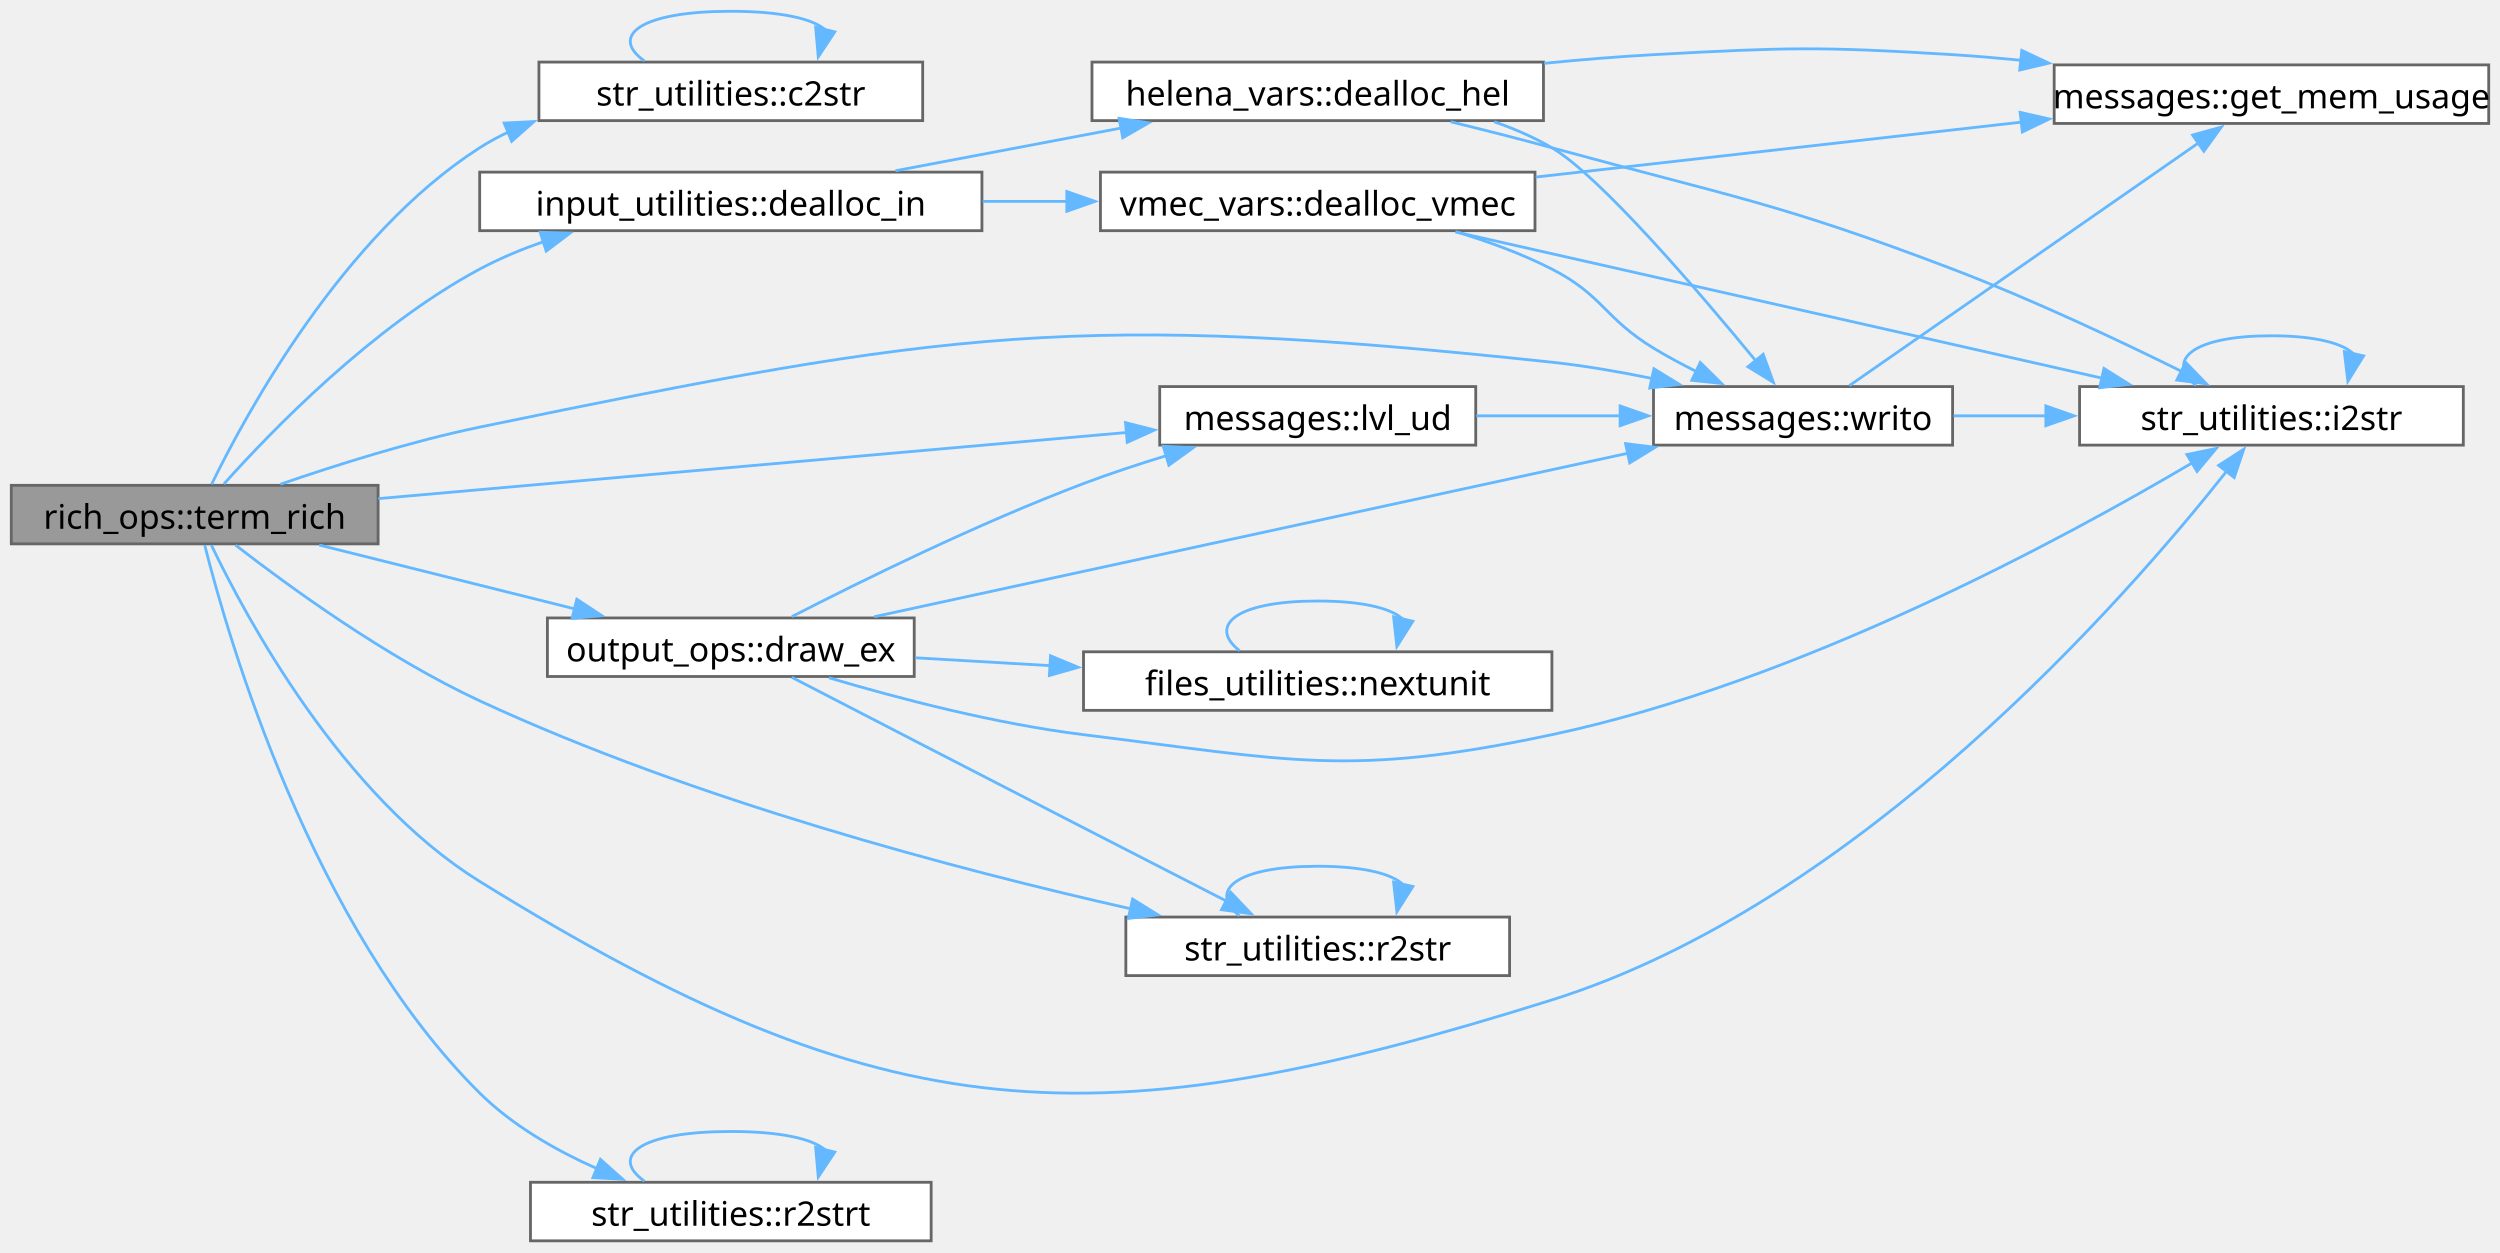
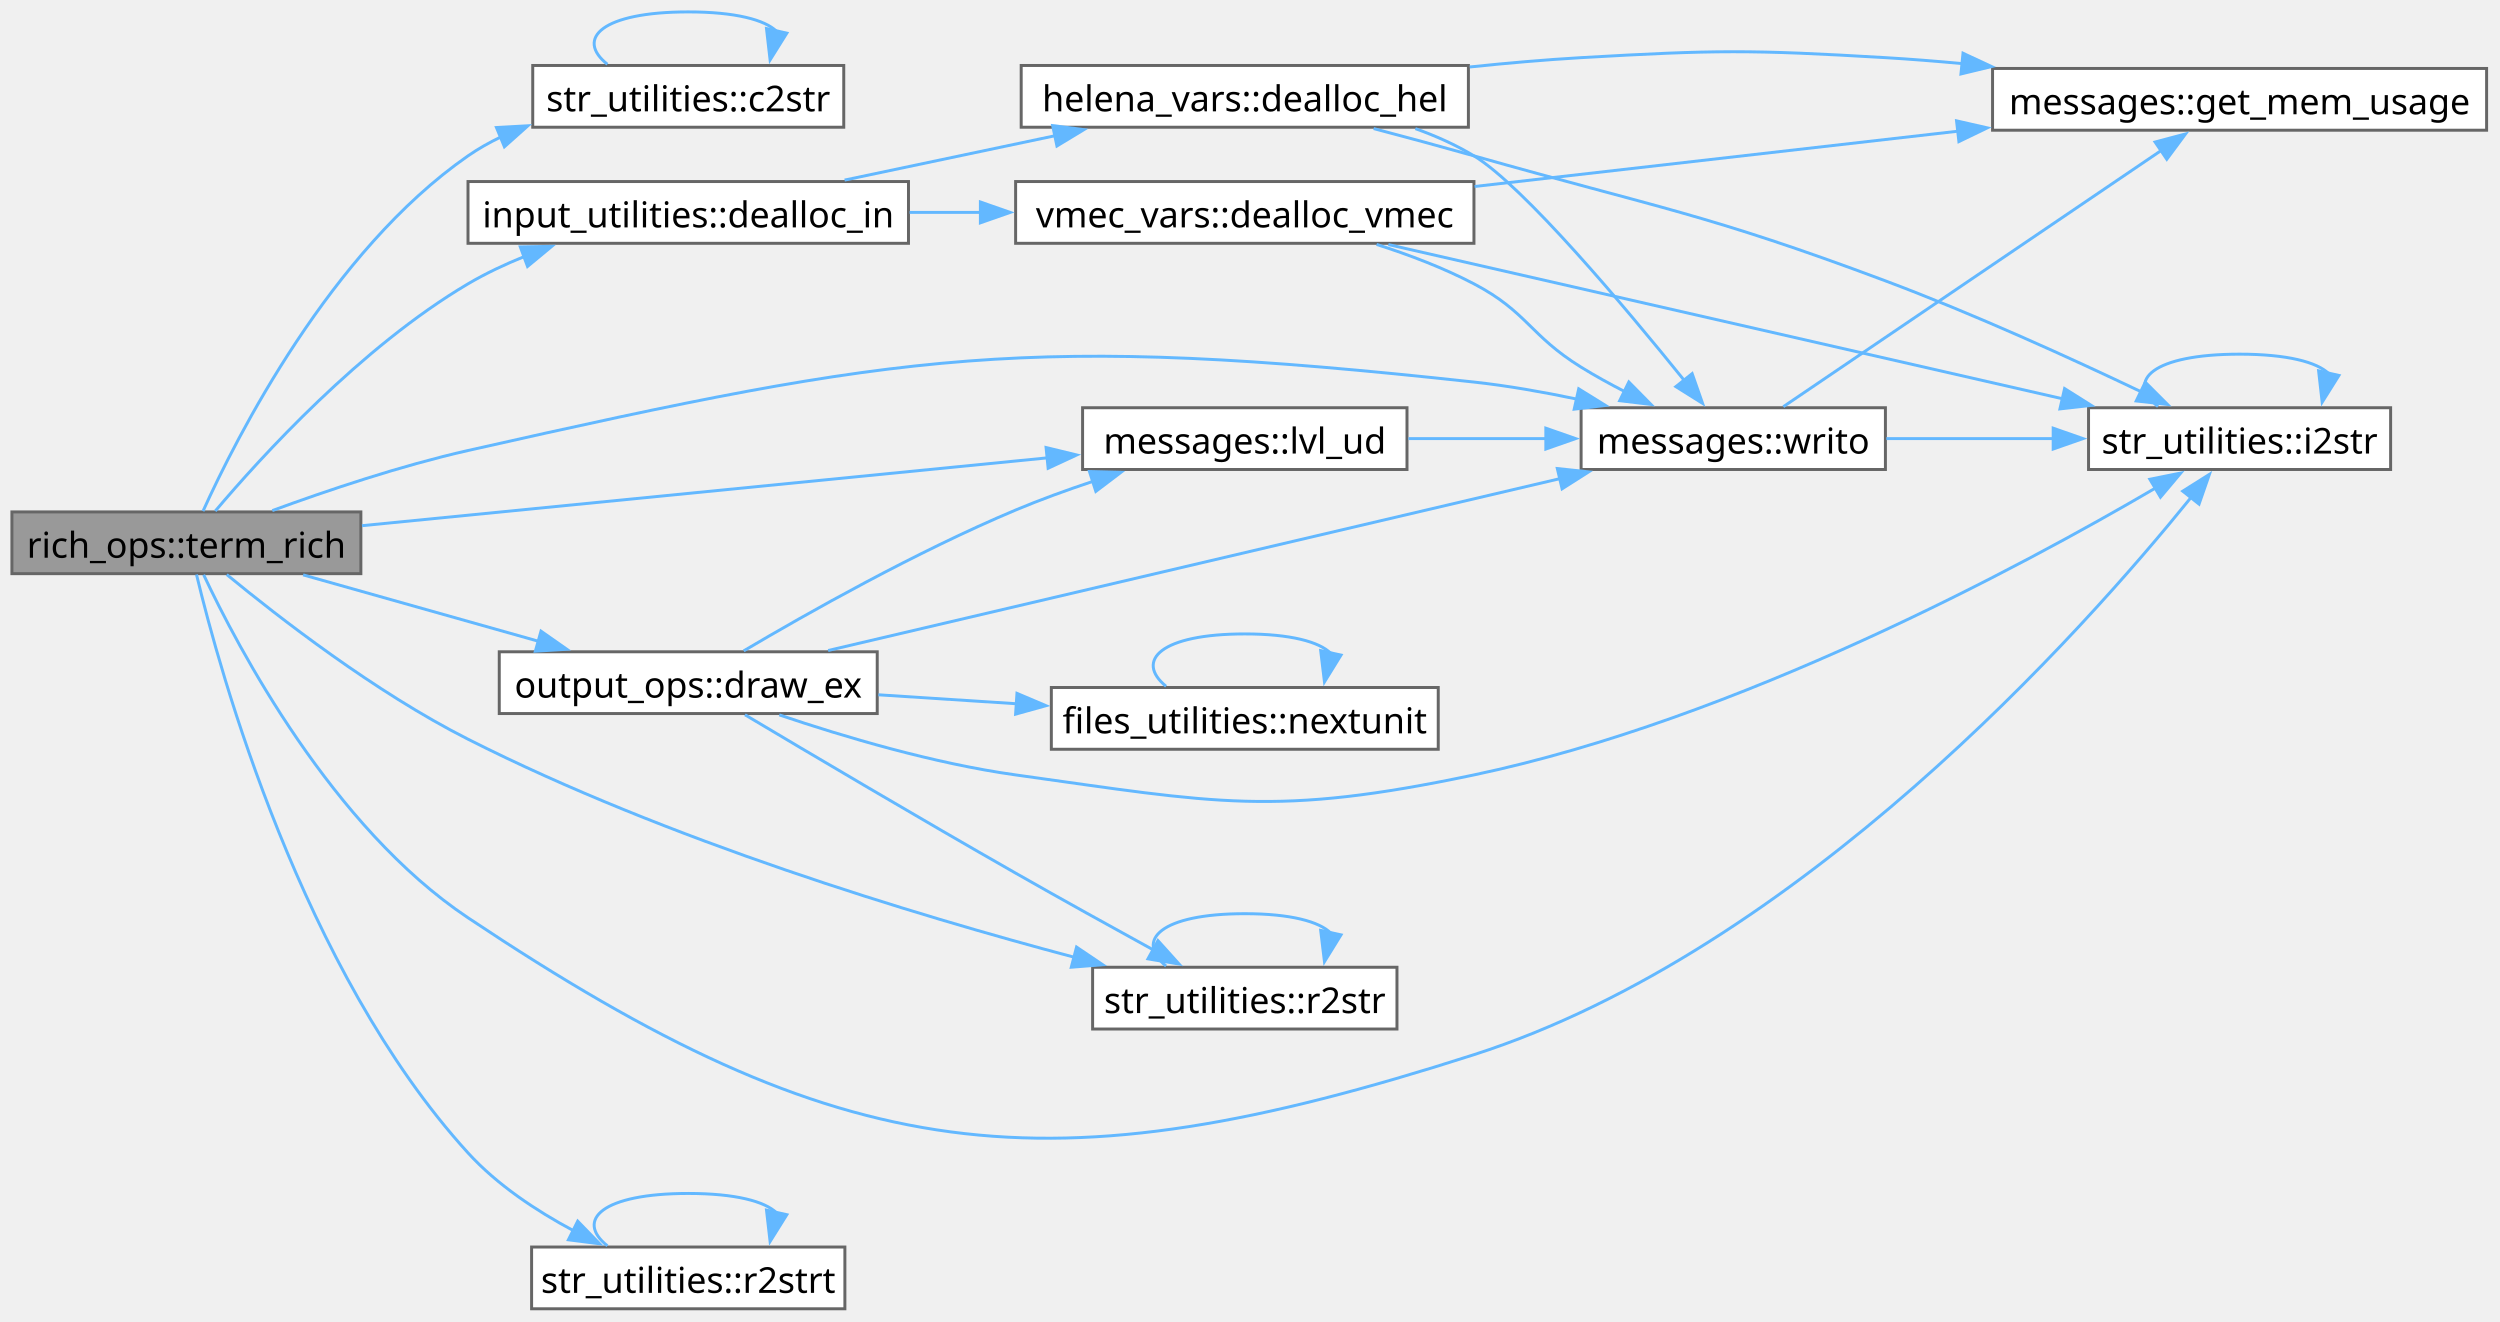
- <svg xmlns="http://www.w3.org/2000/svg" xmlns:xlink="http://www.w3.org/1999/xlink" width="886pt" height="444pt" viewBox="0.00 0.00 886.00 444.00">
+ <svg xmlns="http://www.w3.org/2000/svg" xmlns:xlink="http://www.w3.org/1999/xlink" width="840pt" height="444pt" viewBox="0.00 0.00 840.00 444.00">
  <g id="graph0" class="graph" transform="scale(1 1) rotate(0) translate(4 439.75)">
    <g id="Node000001" class="node">
      <g id="a_Node000001">
        <a xlink:title="Terminate the Richardson extrapolation system.">
-           <polygon fill="#999999" stroke="#666666" points="130,-267.75 0,-267.75 0,-247 130,-247 130,-267.75" />
-           <text xml:space="preserve" text-anchor="middle" x="65" y="-252.35" font-family="Ubuntu Mono" font-size="12.00">rich_ops::term_rich</text>
+           <polygon fill="#999999" stroke="#666666" points="117.25,-267.75 0,-267.75 0,-247 117.25,-247 117.25,-267.75" />
+           <text xml:space="preserve" text-anchor="middle" x="58.62" y="-252.35" font-family="Ubuntu Mono" font-size="12.00">rich_ops::term_rich</text>
        </a>
      </g>
    </g>
    <g id="Node000002" class="node">
      <g id="a_Node000002">
        <a xlink:href="namespacestr__utilities.html#a308e943e5e244e3e0f852f2ecb3e3183" target="_top" xlink:title="Convert a complex (double) to string.">
-           <polygon fill="white" stroke="#666666" points="323,-417.75 187,-417.75 187,-397 323,-397 323,-417.75" />
-           <text xml:space="preserve" text-anchor="middle" x="255" y="-402.35" font-family="Ubuntu Mono" font-size="12.00">str_utilities::c2str</text>
+           <polygon fill="white" stroke="#666666" points="279.5,-417.75 175,-417.75 175,-397 279.5,-397 279.5,-417.75" />
+           <text xml:space="preserve" text-anchor="middle" x="227.25" y="-402.35" font-family="Ubuntu Mono" font-size="12.00">str_utilities::c2str</text>
        </a>
      </g>
    </g>
    <g id="edge1_Node000001_Node000002" class="edge">
      <g id="a_edge1_Node000001_Node000002">
        <a xlink:title=" ">
-           <path fill="none" stroke="#63b8ff" d="M71,-268.15C83.3,-293.35 117.55,-356.37 166,-387.38 169.27,-389.47 172.72,-391.34 176.3,-393.02" />
-           <polygon fill="#63b8ff" stroke="#63b8ff" points="174.68,-396.14 185.26,-396.68 177.33,-389.66 174.68,-396.14" />
+           <path fill="none" stroke="#63b8ff" d="M64.21,-268.01C75.49,-292.91 107.1,-355.33 153.25,-387.38 156.69,-389.76 160.41,-391.87 164.27,-393.72" />
+           <polygon fill="#63b8ff" stroke="#63b8ff" points="162.81,-396.9 173.39,-397.49 165.48,-390.43 162.81,-396.9" />
        </a>
      </g>
    </g>
    <g id="Node000003" class="node">
      <g id="a_Node000003">
        <a xlink:href="namespaceinput__utilities.html#aa0cf7578f9c9ab6470f8bb8d025f1daf" target="_top" xlink:title="Cleans up input from equilibrium codes.">
-           <polygon fill="white" stroke="#666666" points="344,-378.75 166,-378.75 166,-358 344,-358 344,-378.75" />
-           <text xml:space="preserve" text-anchor="middle" x="255" y="-363.35" font-family="Ubuntu Mono" font-size="12.00">input_utilities::dealloc_in</text>
+           <polygon fill="white" stroke="#666666" points="301.25,-378.75 153.25,-378.75 153.25,-358 301.25,-358 301.25,-378.75" />
+           <text xml:space="preserve" text-anchor="middle" x="227.25" y="-363.35" font-family="Ubuntu Mono" font-size="12.00">input_utilities::dealloc_in</text>
        </a>
      </g>
    </g>
    <g id="edge3_Node000001_Node000003" class="edge">
      <g id="a_edge3_Node000001_Node000003">
        <a xlink:title=" ">
-           <path fill="none" stroke="#63b8ff" d="M75.34,-268.21C91.8,-286.62 127.85,-323.97 166,-344.38 173.1,-348.17 180.86,-351.41 188.73,-354.16" />
-           <polygon fill="#63b8ff" stroke="#63b8ff" points="187.44,-357.42 198.04,-357.15 189.58,-350.76 187.44,-357.42" />
+           <path fill="none" stroke="#63b8ff" d="M68.33,-268.04C83.67,-286.19 117.33,-323.17 153.25,-344.38 159.21,-347.89 165.74,-350.97 172.38,-353.64" />
+           <polygon fill="#63b8ff" stroke="#63b8ff" points="170.82,-356.79 181.41,-356.98 173.25,-350.22 170.82,-356.79" />
        </a>
      </g>
    </g>
    <g id="Node000006" class="node">
      <g id="a_Node000006">
        <a xlink:href="namespacestr__utilities.html#a0b97e51770725a3e98ed393d26681414" target="_top" xlink:title="Convert an integer to string.">
-           <polygon fill="white" stroke="#666666" points="869,-302.75 733,-302.75 733,-282 869,-282 869,-302.75" />
-           <text xml:space="preserve" text-anchor="middle" x="801" y="-287.35" font-family="Ubuntu Mono" font-size="12.00">str_utilities::i2str</text>
+           <polygon fill="white" stroke="#666666" points="799.25,-302.75 697.75,-302.75 697.75,-282 799.25,-282 799.25,-302.75" />
+           <text xml:space="preserve" text-anchor="middle" x="748.5" y="-287.35" font-family="Ubuntu Mono" font-size="12.00">str_utilities::i2str</text>
        </a>
      </g>
    </g>
    <g id="edge24_Node000001_Node000006" class="edge">
      <g id="a_edge24_Node000001_Node000006">
        <a xlink:title=" ">
-           <path fill="none" stroke="#63b8ff" d="M70.94,-246.5C83.11,-221.09 117.1,-157.66 166,-127.38 310.46,-37.92 383.9,-34.44 546,-85.38 655.24,-119.69 749.72,-228.01 785.12,-272.75" />
-           <polygon fill="#63b8ff" stroke="#63b8ff" points="782.29,-274.81 791.19,-280.55 787.81,-270.51 782.29,-274.81" />
+           <path fill="none" stroke="#63b8ff" d="M64.42,-246.64C75.95,-222.11 107.68,-161.78 153.25,-131.38 279.36,-47.23 346.9,-39.02 491.25,-85.38 600.59,-120.49 696.07,-227.89 732.15,-272.56" />
+           <polygon fill="#63b8ff" stroke="#63b8ff" points="729.4,-274.72 738.36,-280.37 734.88,-270.37 729.4,-274.72" />
        </a>
      </g>
    </g>
    <g id="Node000007" class="node">
      <g id="a_Node000007">
        <a xlink:href="namespacemessages.html#aa4a8d01563e92558e8a0875b075ec54c" target="_top" xlink:title="Write output to file identified by output_i.">
-           <polygon fill="white" stroke="#666666" points="688,-302.75 582,-302.75 582,-282 688,-282 688,-302.75" />
-           <text xml:space="preserve" text-anchor="middle" x="635" y="-287.35" font-family="Ubuntu Mono" font-size="12.00">messages::writo</text>
+           <polygon fill="white" stroke="#666666" points="629.5,-302.75 527.25,-302.75 527.25,-282 629.5,-282 629.5,-302.75" />
+           <text xml:space="preserve" text-anchor="middle" x="578.38" y="-287.35" font-family="Ubuntu Mono" font-size="12.00">messages::writo</text>
        </a>
      </g>
    </g>
    <g id="edge29_Node000001_Node000007" class="edge">
      <g id="a_edge29_Node000001_Node000007">
        <a xlink:title=" ">
-           <path fill="none" stroke="#63b8ff" d="M95.36,-268.13C115.08,-274.93 141.79,-283.37 166,-288.38 331.7,-322.63 377.76,-329.33 546,-311.38 557.66,-310.13 570.04,-307.98 581.73,-305.57" />
-           <polygon fill="#63b8ff" stroke="#63b8ff" points="582.15,-309.06 591.18,-303.52 580.67,-302.22 582.15,-309.06" />
+           <path fill="none" stroke="#63b8ff" d="M87.49,-268.19C105.9,-274.94 130.7,-283.28 153.25,-288.38 300.12,-321.54 341.57,-327.69 491.25,-311.38 502.55,-310.14 514.54,-308.03 525.87,-305.64" />
+           <polygon fill="#63b8ff" stroke="#63b8ff" points="526.45,-309.1 535.45,-303.52 524.93,-302.27 526.45,-309.1" />
        </a>
      </g>
    </g>
    <g id="Node000009" class="node">
      <g id="a_Node000009">
        <a xlink:href="namespaceoutput__ops.html#a50bfbb88cc91805469353c3ff47b3e2e" target="_top" xlink:title="Use external program to draw a plot.">
-           <polygon fill="white" stroke="#666666" points="320,-220.75 190,-220.75 190,-200 320,-200 320,-220.75" />
-           <text xml:space="preserve" text-anchor="middle" x="255" y="-205.35" font-family="Ubuntu Mono" font-size="12.00">output_ops::draw_ex</text>
+           <polygon fill="white" stroke="#666666" points="290.75,-220.75 163.75,-220.75 163.75,-200 290.75,-200 290.75,-220.75" />
+           <text xml:space="preserve" text-anchor="middle" x="227.25" y="-205.35" font-family="Ubuntu Mono" font-size="12.00">output_ops::draw_ex</text>
        </a>
      </g>
    </g>
    <g id="edge15_Node000001_Node000009" class="edge">
      <g id="a_edge15_Node000001_Node000009">
        <a xlink:title=" ">
-           <path fill="none" stroke="#63b8ff" d="M109.13,-246.59C136.02,-239.87 170.86,-231.16 199.64,-223.97" />
-           <polygon fill="#63b8ff" stroke="#63b8ff" points="200.42,-227.38 209.28,-221.56 198.73,-220.59 200.42,-227.38" />
+           <path fill="none" stroke="#63b8ff" d="M97.85,-246.59C121.37,-239.96 151.75,-231.39 177.05,-224.25" />
+           <polygon fill="#63b8ff" stroke="#63b8ff" points="177.78,-227.68 186.46,-221.6 175.88,-220.95 177.78,-227.68" />
        </a>
      </g>
    </g>
    <g id="Node000010" class="node">
      <g id="a_Node000010">
        <a xlink:href="namespacemessages.html#a6e6bfb084063e4cc91ee86e542043302" target="_top" xlink:title="Increases/decreases lvl of output.">
-           <polygon fill="white" stroke="#666666" points="519,-302.75 407,-302.75 407,-282 519,-282 519,-302.75" />
-           <text xml:space="preserve" text-anchor="middle" x="463" y="-287.35" font-family="Ubuntu Mono" font-size="12.00">messages::lvl_ud</text>
+           <polygon fill="white" stroke="#666666" points="468.75,-302.75 359.75,-302.75 359.75,-282 468.75,-282 468.75,-302.75" />
+           <text xml:space="preserve" text-anchor="middle" x="414.25" y="-287.35" font-family="Ubuntu Mono" font-size="12.00">messages::lvl_ud</text>
        </a>
      </g>
    </g>
    <g id="edge25_Node000001_Node000010" class="edge">
      <g id="a_edge25_Node000001_Node000010">
        <a xlink:title=" ">
-           <path fill="none" stroke="#63b8ff" d="M130.06,-263.04C203.04,-269.49 321.72,-279.98 395.64,-286.51" />
-           <polygon fill="#63b8ff" stroke="#63b8ff" points="394.88,-289.96 405.15,-287.35 395.5,-282.98 394.88,-289.96" />
+           <path fill="none" stroke="#63b8ff" d="M117.62,-263.12C180.97,-269.39 282.19,-279.4 348.19,-285.94" />
+           <polygon fill="#63b8ff" stroke="#63b8ff" points="347.48,-289.38 357.78,-286.88 348.17,-282.42 347.48,-289.38" />
        </a>
      </g>
    </g>
    <g id="Node000012" class="node">
      <g id="a_Node000012">
        <a xlink:href="namespacestr__utilities.html#a92ac6c0af1979df094de1caddd28ade0" target="_top" xlink:title="Convert a real (double) to string.">
-           <polygon fill="white" stroke="#666666" points="531,-114.75 395,-114.75 395,-94 531,-94 531,-114.75" />
-           <text xml:space="preserve" text-anchor="middle" x="463" y="-99.35" font-family="Ubuntu Mono" font-size="12.00">str_utilities::r2str</text>
+           <polygon fill="white" stroke="#666666" points="465.38,-114.75 363.12,-114.75 363.12,-94 465.38,-94 465.38,-114.75" />
+           <text xml:space="preserve" text-anchor="middle" x="414.25" y="-99.35" font-family="Ubuntu Mono" font-size="12.00">str_utilities::r2str</text>
        </a>
      </g>
    </g>
    <g id="edge26_Node000001_Node000012" class="edge">
      <g id="a_edge26_Node000001_Node000012">
        <a xlink:title=" ">
-           <path fill="none" stroke="#63b8ff" d="M79.46,-246.58C97.98,-232.2 132.79,-206.79 166,-191.38 241.92,-156.13 335.45,-131.5 396.8,-117.65" />
-           <polygon fill="#63b8ff" stroke="#63b8ff" points="397.39,-121.11 406.4,-115.52 395.87,-114.27 397.39,-121.11" />
+           <path fill="none" stroke="#63b8ff" d="M72.19,-246.7C89.48,-232.45 122.02,-207.18 153.25,-191.38 220.06,-157.57 302.94,-132.46 356.91,-118.12" />
+           <polygon fill="#63b8ff" stroke="#63b8ff" points="357.72,-121.53 366.51,-115.61 355.95,-114.76 357.72,-121.53" />
        </a>
      </g>
    </g>
    <g id="Node000013" class="node">
      <g id="a_Node000013">
        <a xlink:href="namespacestr__utilities.html#ac778d706b2e021672618939ab58fdd32" target="_top" xlink:title="Convert a real (double) to string.">
-           <polygon fill="white" stroke="#666666" points="326,-20.75 184,-20.75 184,0 326,0 326,-20.75" />
-           <text xml:space="preserve" text-anchor="middle" x="255" y="-5.35" font-family="Ubuntu Mono" font-size="12.00">str_utilities::r2strt</text>
+           <polygon fill="white" stroke="#666666" points="279.88,-20.75 174.62,-20.75 174.62,0 279.88,0 279.88,-20.75" />
+           <text xml:space="preserve" text-anchor="middle" x="227.25" y="-5.35" font-family="Ubuntu Mono" font-size="12.00">str_utilities::r2strt</text>
        </a>
      </g>
    </g>
    <g id="edge27_Node000001_Node000013" class="edge">
      <g id="a_edge27_Node000001_Node000013">
        <a xlink:title=" ">
-           <path fill="none" stroke="#63b8ff" d="M68.56,-246.53C76.93,-213.28 106.39,-111.48 166,-52.38 177.61,-40.87 192.98,-32.06 207.62,-25.56" />
-           <polygon fill="#63b8ff" stroke="#63b8ff" points="208.79,-28.87 216.7,-21.81 206.12,-22.4 208.79,-28.87" />
+           <path fill="none" stroke="#63b8ff" d="M62.02,-246.72C69.85,-214.05 97.41,-113.71 153.25,-52.38 163.02,-41.65 176.18,-32.93 188.64,-26.27" />
+           <polygon fill="#63b8ff" stroke="#63b8ff" points="190.11,-29.44 197.49,-21.84 186.98,-23.18 190.11,-29.44" />
        </a>
      </g>
    </g>
    <g id="edge2_Node000002_Node000002" class="edge">
      <g id="a_edge2_Node000002_Node000002">
        <a xlink:title=" ">
-           <path fill="none" stroke="#63b8ff" d="M224.38,-418.15C212.14,-426.81 222.34,-435.75 255,-435.75 272.86,-435.75 284,-433.08 288.43,-429.24" />
-           <polygon fill="#63b8ff" stroke="#63b8ff" points="291.84,-428.44 285.99,-419.61 285.06,-430.17 291.84,-428.44" />
+           <path fill="none" stroke="#63b8ff" d="M200.08,-418.15C189.21,-426.81 198.27,-435.75 227.25,-435.75 243.1,-435.75 252.99,-433.08 256.92,-429.24" />
+           <polygon fill="#63b8ff" stroke="#63b8ff" points="260.37,-428.61 254.75,-419.62 253.54,-430.15 260.37,-428.61" />
        </a>
      </g>
    </g>
    <g id="Node000004" class="node">
      <g id="a_Node000004">
        <a xlink:href="namespacehelena__vars.html#add7b3eea7306eca7fb45737ff915523f" target="_top" xlink:title="Deallocates HELENA quantities that are not used any more.">
-           <polygon fill="white" stroke="#666666" points="543,-417.75 383,-417.75 383,-397 543,-397 543,-417.75" />
-           <text xml:space="preserve" text-anchor="middle" x="463" y="-402.35" font-family="Ubuntu Mono" font-size="12.00">helena_vars::dealloc_hel</text>
+           <polygon fill="white" stroke="#666666" points="489.38,-417.75 339.12,-417.75 339.12,-397 489.38,-397 489.38,-417.75" />
+           <text xml:space="preserve" text-anchor="middle" x="414.25" y="-402.35" font-family="Ubuntu Mono" font-size="12.00">helena_vars::dealloc_hel</text>
        </a>
      </g>
    </g>
    <g id="edge4_Node000003_Node000004" class="edge">
      <g id="a_edge4_Node000003_Node000004">
        <a xlink:title=" ">
-           <path fill="none" stroke="#63b8ff" d="M313.38,-379.24C338.17,-383.93 367.37,-389.46 393.3,-394.37" />
-           <polygon fill="#63b8ff" stroke="#63b8ff" points="392.6,-397.8 403.08,-396.22 393.91,-390.92 392.6,-397.8" />
+           <path fill="none" stroke="#63b8ff" d="M279.78,-379.24C301.74,-383.87 327.56,-389.31 350.61,-394.17" />
+           <polygon fill="#63b8ff" stroke="#63b8ff" points="349.69,-397.55 360.19,-396.19 351.13,-390.7 349.69,-397.55" />
        </a>
      </g>
    </g>
    <g id="Node000008" class="node">
      <g id="a_Node000008">
        <a xlink:href="namespacevmec__vars.html#afe14ec328664d93b93c6dbda69df9175" target="_top" xlink:title="Deallocates VMEC quantities that are not used anymore.">
-           <polygon fill="white" stroke="#666666" points="540,-378.75 386,-378.75 386,-358 540,-358 540,-378.75" />
-           <text xml:space="preserve" text-anchor="middle" x="463" y="-363.35" font-family="Ubuntu Mono" font-size="12.00">vmec_vars::dealloc_vmec</text>
+           <polygon fill="white" stroke="#666666" points="491.25,-378.75 337.25,-378.75 337.25,-358 491.25,-358 491.25,-378.75" />
+           <text xml:space="preserve" text-anchor="middle" x="414.25" y="-363.35" font-family="Ubuntu Mono" font-size="12.00">vmec_vars::dealloc_vmec</text>
        </a>
      </g>
    </g>
    <g id="edge11_Node000003_Node000008" class="edge">
      <g id="a_edge11_Node000003_Node000008">
        <a xlink:title=" ">
-           <path fill="none" stroke="#63b8ff" d="M344.26,-368.38C354.15,-368.38 364.22,-368.38 374.11,-368.38" />
-           <polygon fill="#63b8ff" stroke="#63b8ff" points="374.09,-371.88 384.09,-368.38 374.09,-364.88 374.09,-371.88" />
+           <path fill="none" stroke="#63b8ff" d="M301.63,-368.38C309.52,-368.38 317.6,-368.38 325.63,-368.38" />
+           <polygon fill="#63b8ff" stroke="#63b8ff" points="325.41,-371.88 335.41,-368.38 325.41,-364.88 325.41,-371.88" />
        </a>
      </g>
    </g>
    <g id="Node000005" class="node">
      <g id="a_Node000005">
        <a xlink:href="namespacemessages.html#a82dddaab795b78b3d39e1ff1aab2f665" target="_top" xlink:title="Returns the memory usage in kilobytes.">
-           <polygon fill="white" stroke="#666666" points="878,-416.75 724,-416.75 724,-396 878,-396 878,-416.75" />
-           <text xml:space="preserve" text-anchor="middle" x="801" y="-401.35" font-family="Ubuntu Mono" font-size="12.00">messages::get_mem_usage</text>
+           <polygon fill="white" stroke="#666666" points="831.5,-416.75 665.5,-416.75 665.5,-396 831.5,-396 831.5,-416.75" />
+           <text xml:space="preserve" text-anchor="middle" x="748.5" y="-401.35" font-family="Ubuntu Mono" font-size="12.00">messages::get_mem_usage</text>
        </a>
      </g>
    </g>
    <g id="edge5_Node000004_Node000005" class="edge">
      <g id="a_edge5_Node000004_Node000005">
        <a xlink:title=" ">
-           <path fill="none" stroke="#63b8ff" d="M543.24,-417.31C556.18,-418.59 569.45,-419.69 582,-420.38 629.04,-422.96 640.98,-423.3 688,-420.38 695.93,-419.88 704.16,-419.19 712.4,-418.38" />
-           <polygon fill="#63b8ff" stroke="#63b8ff" points="712.52,-421.89 722.1,-417.37 711.79,-414.93 712.52,-421.89" />
+           <path fill="none" stroke="#63b8ff" d="M489.85,-417.25C502.32,-418.55 515.13,-419.67 527.25,-420.38 572.62,-423 584.13,-423.06 629.5,-420.38 637.88,-419.88 646.57,-419.19 655.27,-418.38" />
+           <polygon fill="#63b8ff" stroke="#63b8ff" points="655.57,-421.86 665.17,-417.39 654.88,-414.9 655.57,-421.86" />
        </a>
      </g>
    </g>
    <g id="edge6_Node000004_Node000006" class="edge">
      <g id="a_edge6_Node000004_Node000006">
        <a xlink:title=" ">
-           <path fill="none" stroke="#63b8ff" d="M510.09,-396.6C521.83,-393.73 534.41,-390.54 546,-387.38 609.61,-370 626.39,-367.87 688,-344.38 716.06,-333.67 746.94,-319.11 769.16,-308.12" />
-           <polygon fill="#63b8ff" stroke="#63b8ff" points="770.59,-311.32 777.97,-303.72 767.46,-305.06 770.59,-311.32" />
+           <path fill="none" stroke="#63b8ff" d="M457.54,-396.55C468.54,-393.65 480.35,-390.46 491.25,-387.38 553.03,-369.87 569.37,-367.91 629.5,-345.38 659.23,-334.24 692.1,-319.24 715.58,-308.04" />
+           <polygon fill="#63b8ff" stroke="#63b8ff" points="716.81,-311.34 724.3,-303.85 713.77,-305.03 716.81,-311.34" />
        </a>
      </g>
    </g>
    <g id="edge8_Node000004_Node000007" class="edge">
      <g id="a_edge8_Node000004_Node000007">
        <a xlink:title=" ">
-           <path fill="none" stroke="#63b8ff" d="M525.57,-396.58C532.71,-394.11 539.68,-391.09 546,-387.38 563.01,-377.37 598.08,-336.41 618.44,-311.65" />
-           <polygon fill="#63b8ff" stroke="#63b8ff" points="620.88,-314.19 624.49,-304.23 615.46,-309.77 620.88,-314.19" />
+           <path fill="none" stroke="#63b8ff" d="M471.56,-396.53C478.45,-394.07 485.19,-391.06 491.25,-387.38 507.88,-377.27 541.95,-336.68 561.9,-311.94" />
+           <polygon fill="#63b8ff" stroke="#63b8ff" points="564.56,-314.21 568.07,-304.21 559.09,-309.84 564.56,-314.21" />
        </a>
      </g>
    </g>
    <g id="edge7_Node000006_Node000006" class="edge">
      <g id="a_edge7_Node000006_Node000006">
        <a xlink:title=" ">
-           <path fill="none" stroke="#63b8ff" d="M774.25,-303.15C763.55,-311.81 772.47,-320.75 801,-320.75 816.6,-320.75 826.34,-318.08 830.21,-314.24" />
-           <polygon fill="#63b8ff" stroke="#63b8ff" points="833.66,-313.63 828.08,-304.62 826.83,-315.15 833.66,-313.63" />
+           <path fill="none" stroke="#63b8ff" d="M721.09,-303.15C710.12,-311.81 719.26,-320.75 748.5,-320.75 764.49,-320.75 774.47,-318.08 778.44,-314.24" />
+           <polygon fill="#63b8ff" stroke="#63b8ff" points="781.88,-313.6 776.25,-304.62 775.05,-315.15 781.88,-313.6" />
        </a>
      </g>
    </g>
    <g id="edge9_Node000007_Node000005" class="edge">
      <g id="a_edge9_Node000007_Node000005">
        <a xlink:title=" ">
-           <path fill="none" stroke="#63b8ff" d="M651.43,-303.1C679.88,-322.88 740.82,-365.24 775.16,-389.11" />
-           <polygon fill="#63b8ff" stroke="#63b8ff" points="773.04,-391.9 783.25,-394.73 777.04,-386.15 773.04,-391.9" />
+           <path fill="none" stroke="#63b8ff" d="M595.19,-303.1C624.48,-322.96 687.37,-365.6 722.49,-389.41" />
+           <polygon fill="#63b8ff" stroke="#63b8ff" points="720.11,-392.03 730.35,-394.75 724.04,-386.24 720.11,-392.03" />
        </a>
      </g>
    </g>
    <g id="edge10_Node000007_Node000006" class="edge">
      <g id="a_edge10_Node000007_Node000006">
        <a xlink:title=" ">
-           <path fill="none" stroke="#63b8ff" d="M688.34,-292.38C698.78,-292.38 709.95,-292.38 721.06,-292.38" />
-           <polygon fill="#63b8ff" stroke="#63b8ff" points="721.05,-295.88 731.05,-292.38 721.05,-288.88 721.05,-295.88" />
+           <path fill="none" stroke="#63b8ff" d="M629.82,-292.38C647.52,-292.38 667.6,-292.38 686.1,-292.38" />
+           <polygon fill="#63b8ff" stroke="#63b8ff" points="685.87,-295.88 695.87,-292.38 685.87,-288.88 685.87,-295.88" />
        </a>
      </g>
    </g>
    <g id="edge12_Node000008_Node000005" class="edge">
      <g id="a_edge12_Node000008_Node000005">
        <a xlink:title=" ">
-           <path fill="none" stroke="#63b8ff" d="M540.24,-377C591.49,-382.79 659.17,-390.45 712.59,-396.49" />
-           <polygon fill="#63b8ff" stroke="#63b8ff" points="711.93,-399.94 722.26,-397.58 712.72,-392.98 711.93,-399.94" />
+           <path fill="none" stroke="#63b8ff" d="M491.47,-377.09C539.74,-382.61 602.5,-389.79 653.8,-395.66" />
+           <polygon fill="#63b8ff" stroke="#63b8ff" points="653.4,-399.14 663.73,-396.79 654.19,-392.18 653.4,-399.14" />
        </a>
      </g>
    </g>
    <g id="edge13_Node000008_Node000006" class="edge">
      <g id="a_edge13_Node000008_Node000006">
        <a xlink:title=" ">
-           <path fill="none" stroke="#63b8ff" d="M511.78,-357.57C572.16,-343.91 676.03,-320.42 741.2,-305.67" />
-           <polygon fill="#63b8ff" stroke="#63b8ff" points="741.65,-309.16 750.63,-303.54 740.11,-302.33 741.65,-309.16" />
+           <path fill="none" stroke="#63b8ff" d="M462.5,-357.57C522.08,-343.94 624.49,-320.51 688.96,-305.77" />
+           <polygon fill="#63b8ff" stroke="#63b8ff" points="689.7,-309.19 698.67,-303.54 688.14,-302.36 689.7,-309.19" />
        </a>
      </g>
    </g>
    <g id="edge14_Node000008_Node000007" class="edge">
      <g id="a_edge14_Node000008_Node000007">
        <a xlink:title=" ">
-           <path fill="none" stroke="#63b8ff" d="M512,-357.61C523.47,-354.15 535.44,-349.78 546,-344.38 564.05,-335.14 564.68,-326.91 582,-316.38 586.87,-313.41 592.16,-310.58 597.44,-307.96" />
-           <polygon fill="#63b8ff" stroke="#63b8ff" points="598.57,-311.29 606.11,-303.85 595.57,-304.97 598.57,-311.29" />
+           <path fill="none" stroke="#63b8ff" d="M458.53,-357.62C469.52,-354.11 481.08,-349.71 491.25,-344.38 509.2,-334.95 510.01,-327.04 527.25,-316.38 531.88,-313.51 536.9,-310.75 541.92,-308.17" />
+           <polygon fill="#63b8ff" stroke="#63b8ff" points="543.29,-311.4 550.73,-303.86 540.21,-305.12 543.29,-311.4" />
        </a>
      </g>
    </g>
    <g id="edge16_Node000009_Node000006" class="edge">
      <g id="a_edge16_Node000009_Node000006">
        <a xlink:title=" ">
-           <path fill="none" stroke="#63b8ff" d="M289.79,-199.54C314.48,-192.21 348.95,-183.2 380,-179.38 453.23,-170.36 473.83,-164.05 546,-179.38 633.63,-197.99 727.72,-249.02 772.83,-275.67" />
-           <polygon fill="#63b8ff" stroke="#63b8ff" points="771.03,-278.67 781.41,-280.8 774.63,-272.66 771.03,-278.67" />
+           <path fill="none" stroke="#63b8ff" d="M257.84,-199.55C279.5,-192.22 309.78,-183.21 337.25,-179.38 405.04,-169.92 424.28,-165.26 491.25,-179.38 579.75,-198.02 674.93,-249.23 720.36,-275.84" />
+           <polygon fill="#63b8ff" stroke="#63b8ff" points="718.35,-278.72 728.74,-280.81 721.92,-272.7 718.35,-278.72" />
        </a>
      </g>
    </g>
    <g id="edge23_Node000009_Node000007" class="edge">
      <g id="a_edge23_Node000009_Node000007">
        <a xlink:title=" ">
-           <path fill="none" stroke="#63b8ff" d="M305.81,-221.18C374.64,-236.11 498.76,-263.04 573.05,-279.15" />
-           <polygon fill="#63b8ff" stroke="#63b8ff" points="572.09,-282.53 582.6,-281.23 573.57,-275.69 572.09,-282.53" />
+           <path fill="none" stroke="#63b8ff" d="M274.25,-221.18C337.57,-236.05 451.53,-262.82 520.23,-278.95" />
+           <polygon fill="#63b8ff" stroke="#63b8ff" points="519.26,-282.32 529.8,-281.2 520.86,-275.51 519.26,-282.32" />
        </a>
      </g>
    </g>
    <g id="edge17_Node000009_Node000010" class="edge">
      <g id="a_edge17_Node000009_Node000010">
        <a xlink:title=" ">
-           <path fill="none" stroke="#63b8ff" d="M276.64,-221.22C300.92,-233.7 342.65,-254.27 380,-268.38 389.38,-271.92 399.52,-275.26 409.36,-278.26" />
-           <polygon fill="#63b8ff" stroke="#63b8ff" points="408.26,-281.59 418.85,-281.07 410.25,-274.88 408.26,-281.59" />
+           <path fill="none" stroke="#63b8ff" d="M245.89,-221.06C267.04,-233.57 303.85,-254.35 337.25,-268.38 345.5,-271.84 354.44,-275.09 363.18,-278" />
+           <polygon fill="#63b8ff" stroke="#63b8ff" points="362.06,-281.32 372.65,-281.05 364.2,-274.65 362.06,-281.32" />
        </a>
      </g>
    </g>
    <g id="Node000011" class="node">
      <g id="a_Node000011">
        <a xlink:href="namespacefiles__utilities.html#ac6066df405564ba2f5e3c4bba726c1f8" target="_top" xlink:title="Search for available new unit.">
-           <polygon fill="white" stroke="#666666" points="546,-208.75 380,-208.75 380,-188 546,-188 546,-208.75" />
-           <text xml:space="preserve" text-anchor="middle" x="463" y="-193.35" font-family="Ubuntu Mono" font-size="12.00">files_utilities::nextunit</text>
+           <polygon fill="white" stroke="#666666" points="479.25,-208.75 349.25,-208.75 349.25,-188 479.25,-188 479.25,-208.75" />
+           <text xml:space="preserve" text-anchor="middle" x="414.25" y="-193.35" font-family="Ubuntu Mono" font-size="12.00">files_utilities::nextunit</text>
        </a>
      </g>
    </g>
    <g id="edge19_Node000009_Node000011" class="edge">
      <g id="a_edge19_Node000009_Node000011">
        <a xlink:title=" ">
-           <path fill="none" stroke="#63b8ff" d="M320.33,-206.63C335.58,-205.74 352.16,-204.77 368.42,-203.83" />
-           <polygon fill="#63b8ff" stroke="#63b8ff" points="368.31,-207.34 378.09,-203.26 367.9,-200.35 368.31,-207.34" />
+           <path fill="none" stroke="#63b8ff" d="M291.14,-206.3C306.14,-205.32 322.31,-204.27 337.81,-203.27" />
+           <polygon fill="#63b8ff" stroke="#63b8ff" points="337.7,-206.78 347.45,-202.64 337.24,-199.8 337.7,-206.78" />
        </a>
      </g>
    </g>
    <g id="edge21_Node000009_Node000012" class="edge">
      <g id="a_edge21_Node000009_Node000012">
        <a xlink:title=" ">
-           <path fill="none" stroke="#63b8ff" d="M276.61,-199.71C301.21,-186.99 343.59,-165.1 380,-146.38 396.76,-137.76 415.46,-128.18 430.76,-120.34" />
-           <polygon fill="#63b8ff" stroke="#63b8ff" points="432.1,-123.59 439.41,-115.92 428.91,-117.36 432.1,-123.59" />
+           <path fill="none" stroke="#63b8ff" d="M246.3,-199.59C267.85,-186.75 305.03,-164.73 337.25,-146.38 352.53,-137.67 369.67,-128.17 383.8,-120.42" />
+           <polygon fill="#63b8ff" stroke="#63b8ff" points="385.07,-123.71 392.16,-115.84 381.71,-117.57 385.07,-123.71" />
        </a>
      </g>
    </g>
    <g id="edge18_Node000010_Node000007" class="edge">
      <g id="a_edge18_Node000010_Node000007">
        <a xlink:title=" ">
-           <path fill="none" stroke="#63b8ff" d="M519.19,-292.38C535.5,-292.38 553.48,-292.38 570.28,-292.38" />
-           <polygon fill="#63b8ff" stroke="#63b8ff" points="570.17,-295.88 580.17,-292.38 570.17,-288.88 570.17,-295.88" />
+           <path fill="none" stroke="#63b8ff" d="M469.24,-292.38C484.06,-292.38 500.26,-292.38 515.49,-292.38" />
+           <polygon fill="#63b8ff" stroke="#63b8ff" points="515.4,-295.88 525.4,-292.38 515.4,-288.88 515.4,-295.88" />
        </a>
      </g>
    </g>
    <g id="edge20_Node000011_Node000011" class="edge">
      <g id="a_edge20_Node000011_Node000011">
        <a xlink:title=" ">
-           <path fill="none" stroke="#63b8ff" d="M435.29,-209.15C424.2,-217.81 433.44,-226.75 463,-226.75 479.17,-226.75 489.26,-224.08 493.27,-220.24" />
-           <polygon fill="#63b8ff" stroke="#63b8ff" points="496.71,-219.58 491.05,-210.62 489.89,-221.15 496.71,-219.58" />
+           <path fill="none" stroke="#63b8ff" d="M387.8,-209.15C377.23,-217.81 386.04,-226.75 414.25,-226.75 429.68,-226.75 439.3,-224.08 443.13,-220.24" />
+           <polygon fill="#63b8ff" stroke="#63b8ff" points="446.58,-219.64 441.02,-210.63 439.75,-221.14 446.58,-219.64" />
        </a>
      </g>
    </g>
    <g id="edge22_Node000012_Node000012" class="edge">
      <g id="a_edge22_Node000012_Node000012">
        <a xlink:title=" ">
-           <path fill="none" stroke="#63b8ff" d="M435.29,-115.15C424.2,-123.81 433.44,-132.75 463,-132.75 479.17,-132.75 489.26,-130.08 493.27,-126.24" />
-           <polygon fill="#63b8ff" stroke="#63b8ff" points="496.71,-125.58 491.05,-116.62 489.89,-127.15 496.71,-125.58" />
+           <path fill="none" stroke="#63b8ff" d="M387.8,-115.15C377.23,-123.81 386.04,-132.75 414.25,-132.75 429.68,-132.75 439.3,-130.08 443.13,-126.24" />
+           <polygon fill="#63b8ff" stroke="#63b8ff" points="446.58,-125.64 441.02,-116.63 439.75,-127.14 446.58,-125.64" />
        </a>
      </g>
    </g>
    <g id="edge28_Node000013_Node000013" class="edge">
      <g id="a_edge28_Node000013_Node000013">
        <a xlink:title=" ">
-           <path fill="none" stroke="#63b8ff" d="M224.38,-21.15C212.14,-29.81 222.34,-38.75 255,-38.75 272.86,-38.75 284,-36.08 288.43,-32.24" />
-           <polygon fill="#63b8ff" stroke="#63b8ff" points="291.84,-31.44 285.99,-22.61 285.06,-33.17 291.84,-31.44" />
+           <path fill="none" stroke="#63b8ff" d="M200.08,-21.15C189.21,-29.81 198.27,-38.75 227.25,-38.75 243.1,-38.75 252.99,-36.08 256.92,-32.24" />
+           <polygon fill="#63b8ff" stroke="#63b8ff" points="260.37,-31.61 254.75,-22.62 253.54,-33.15 260.37,-31.61" />
        </a>
      </g>
    </g>
  </g>
</svg>
